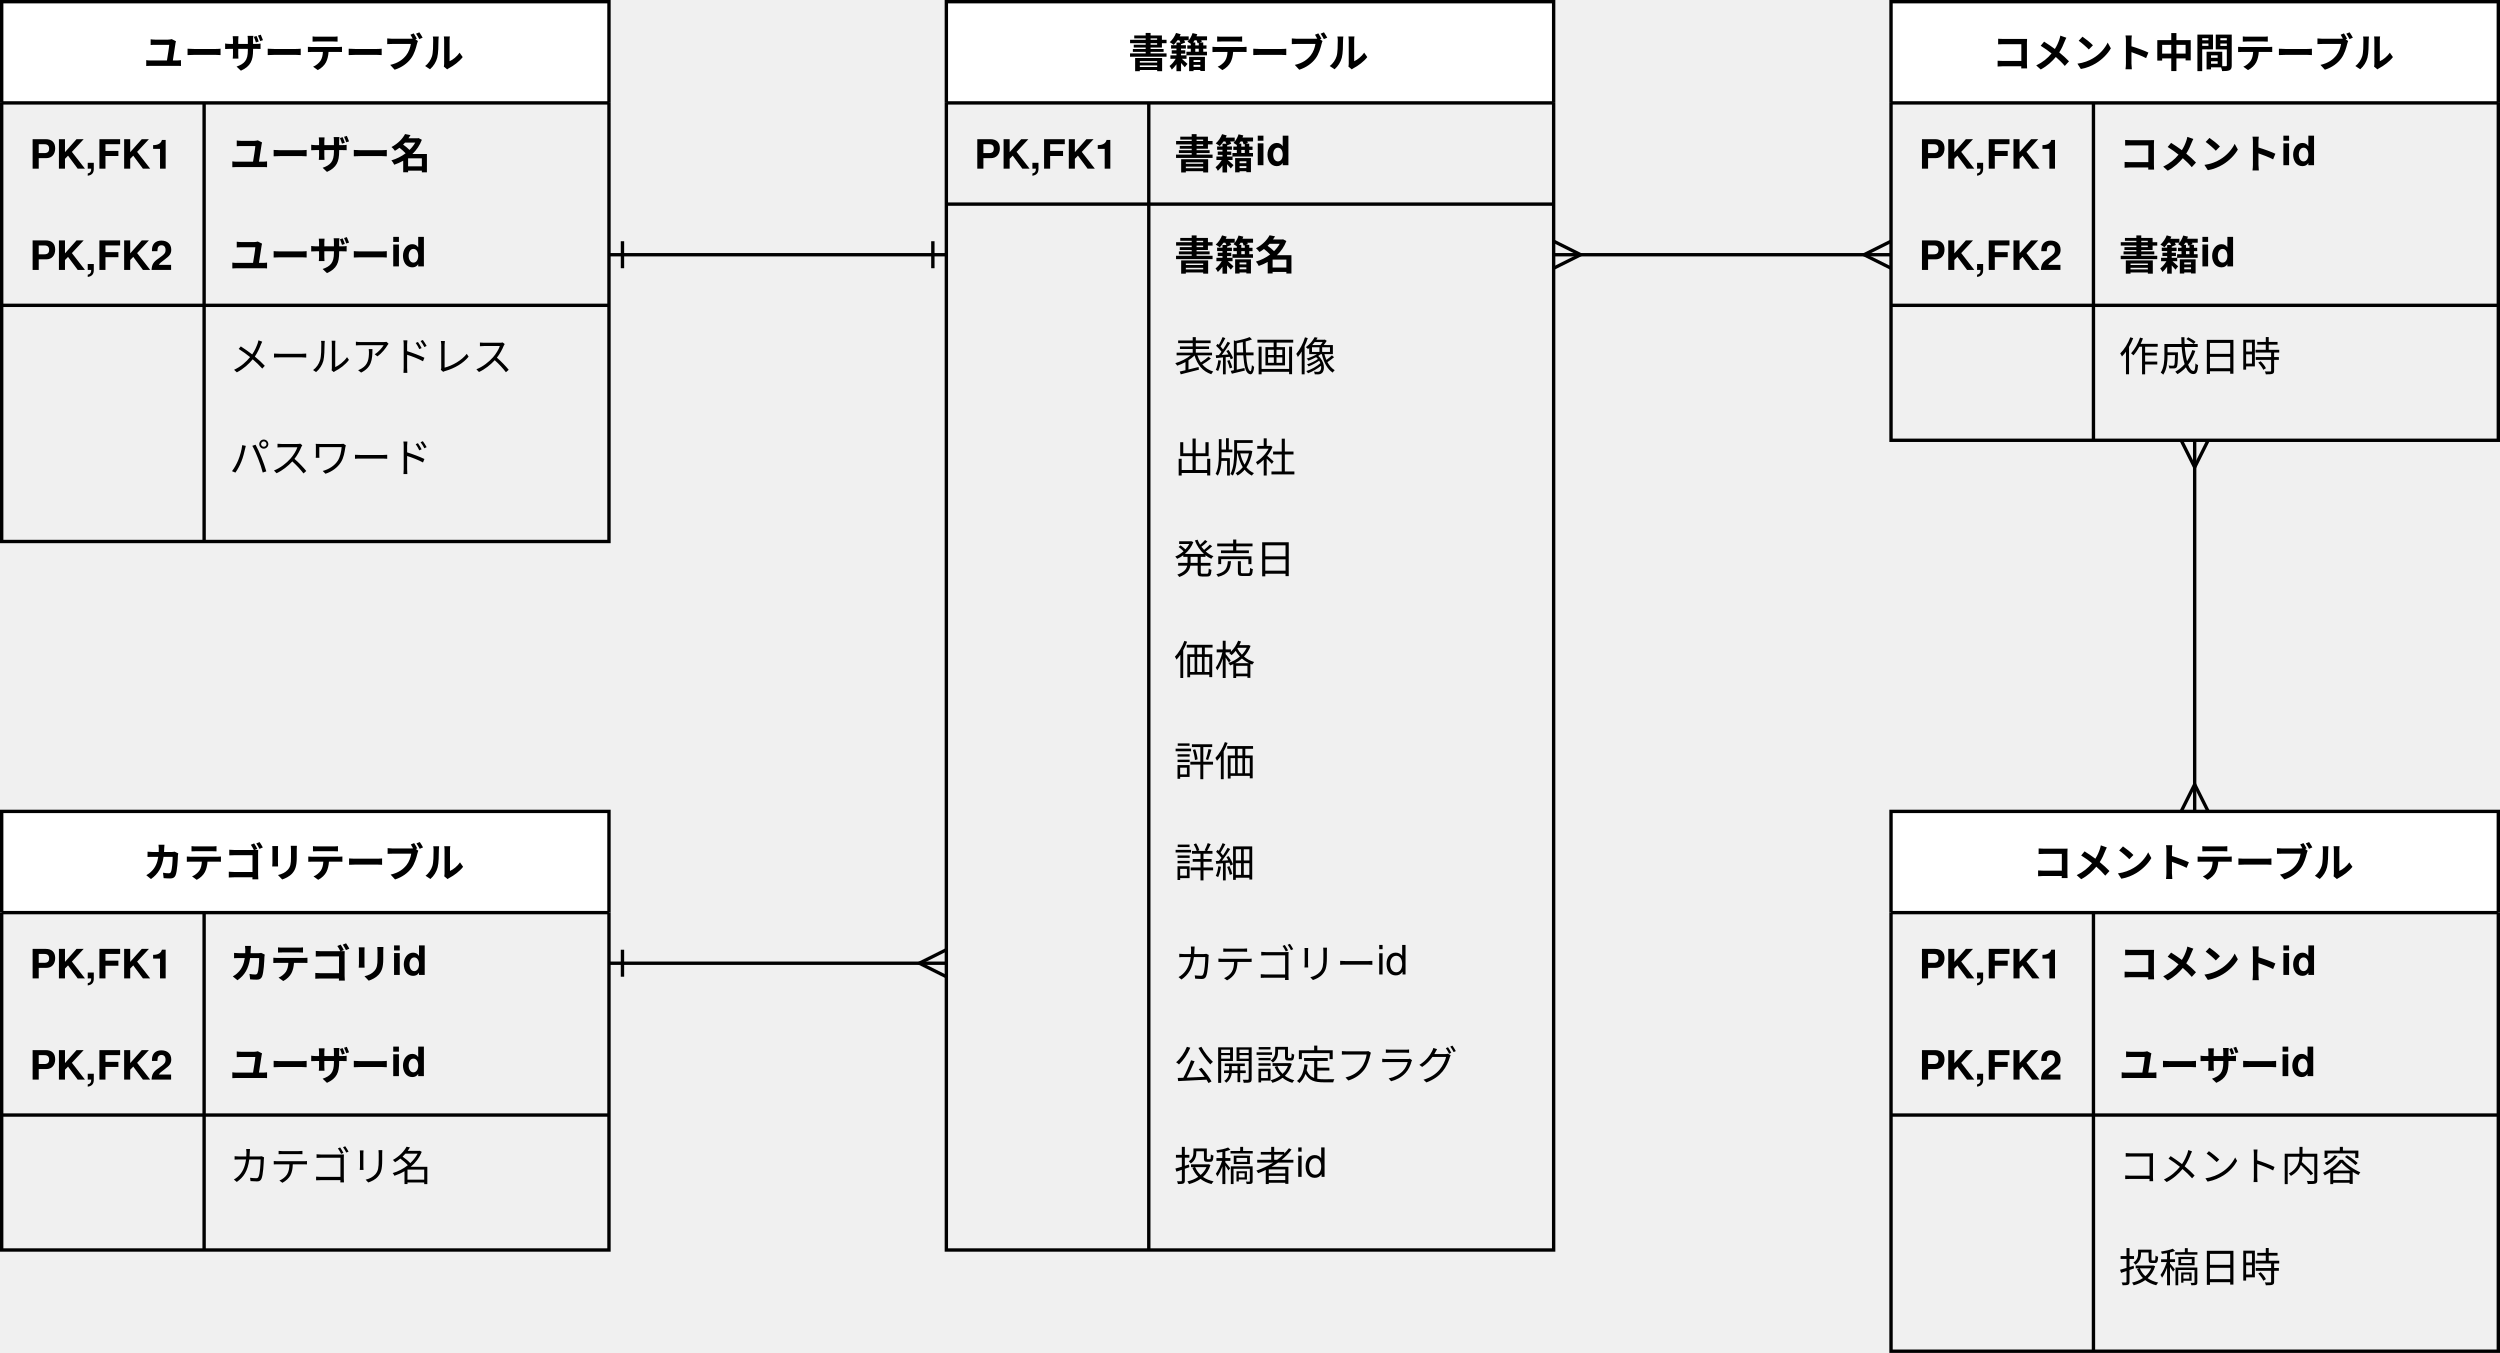
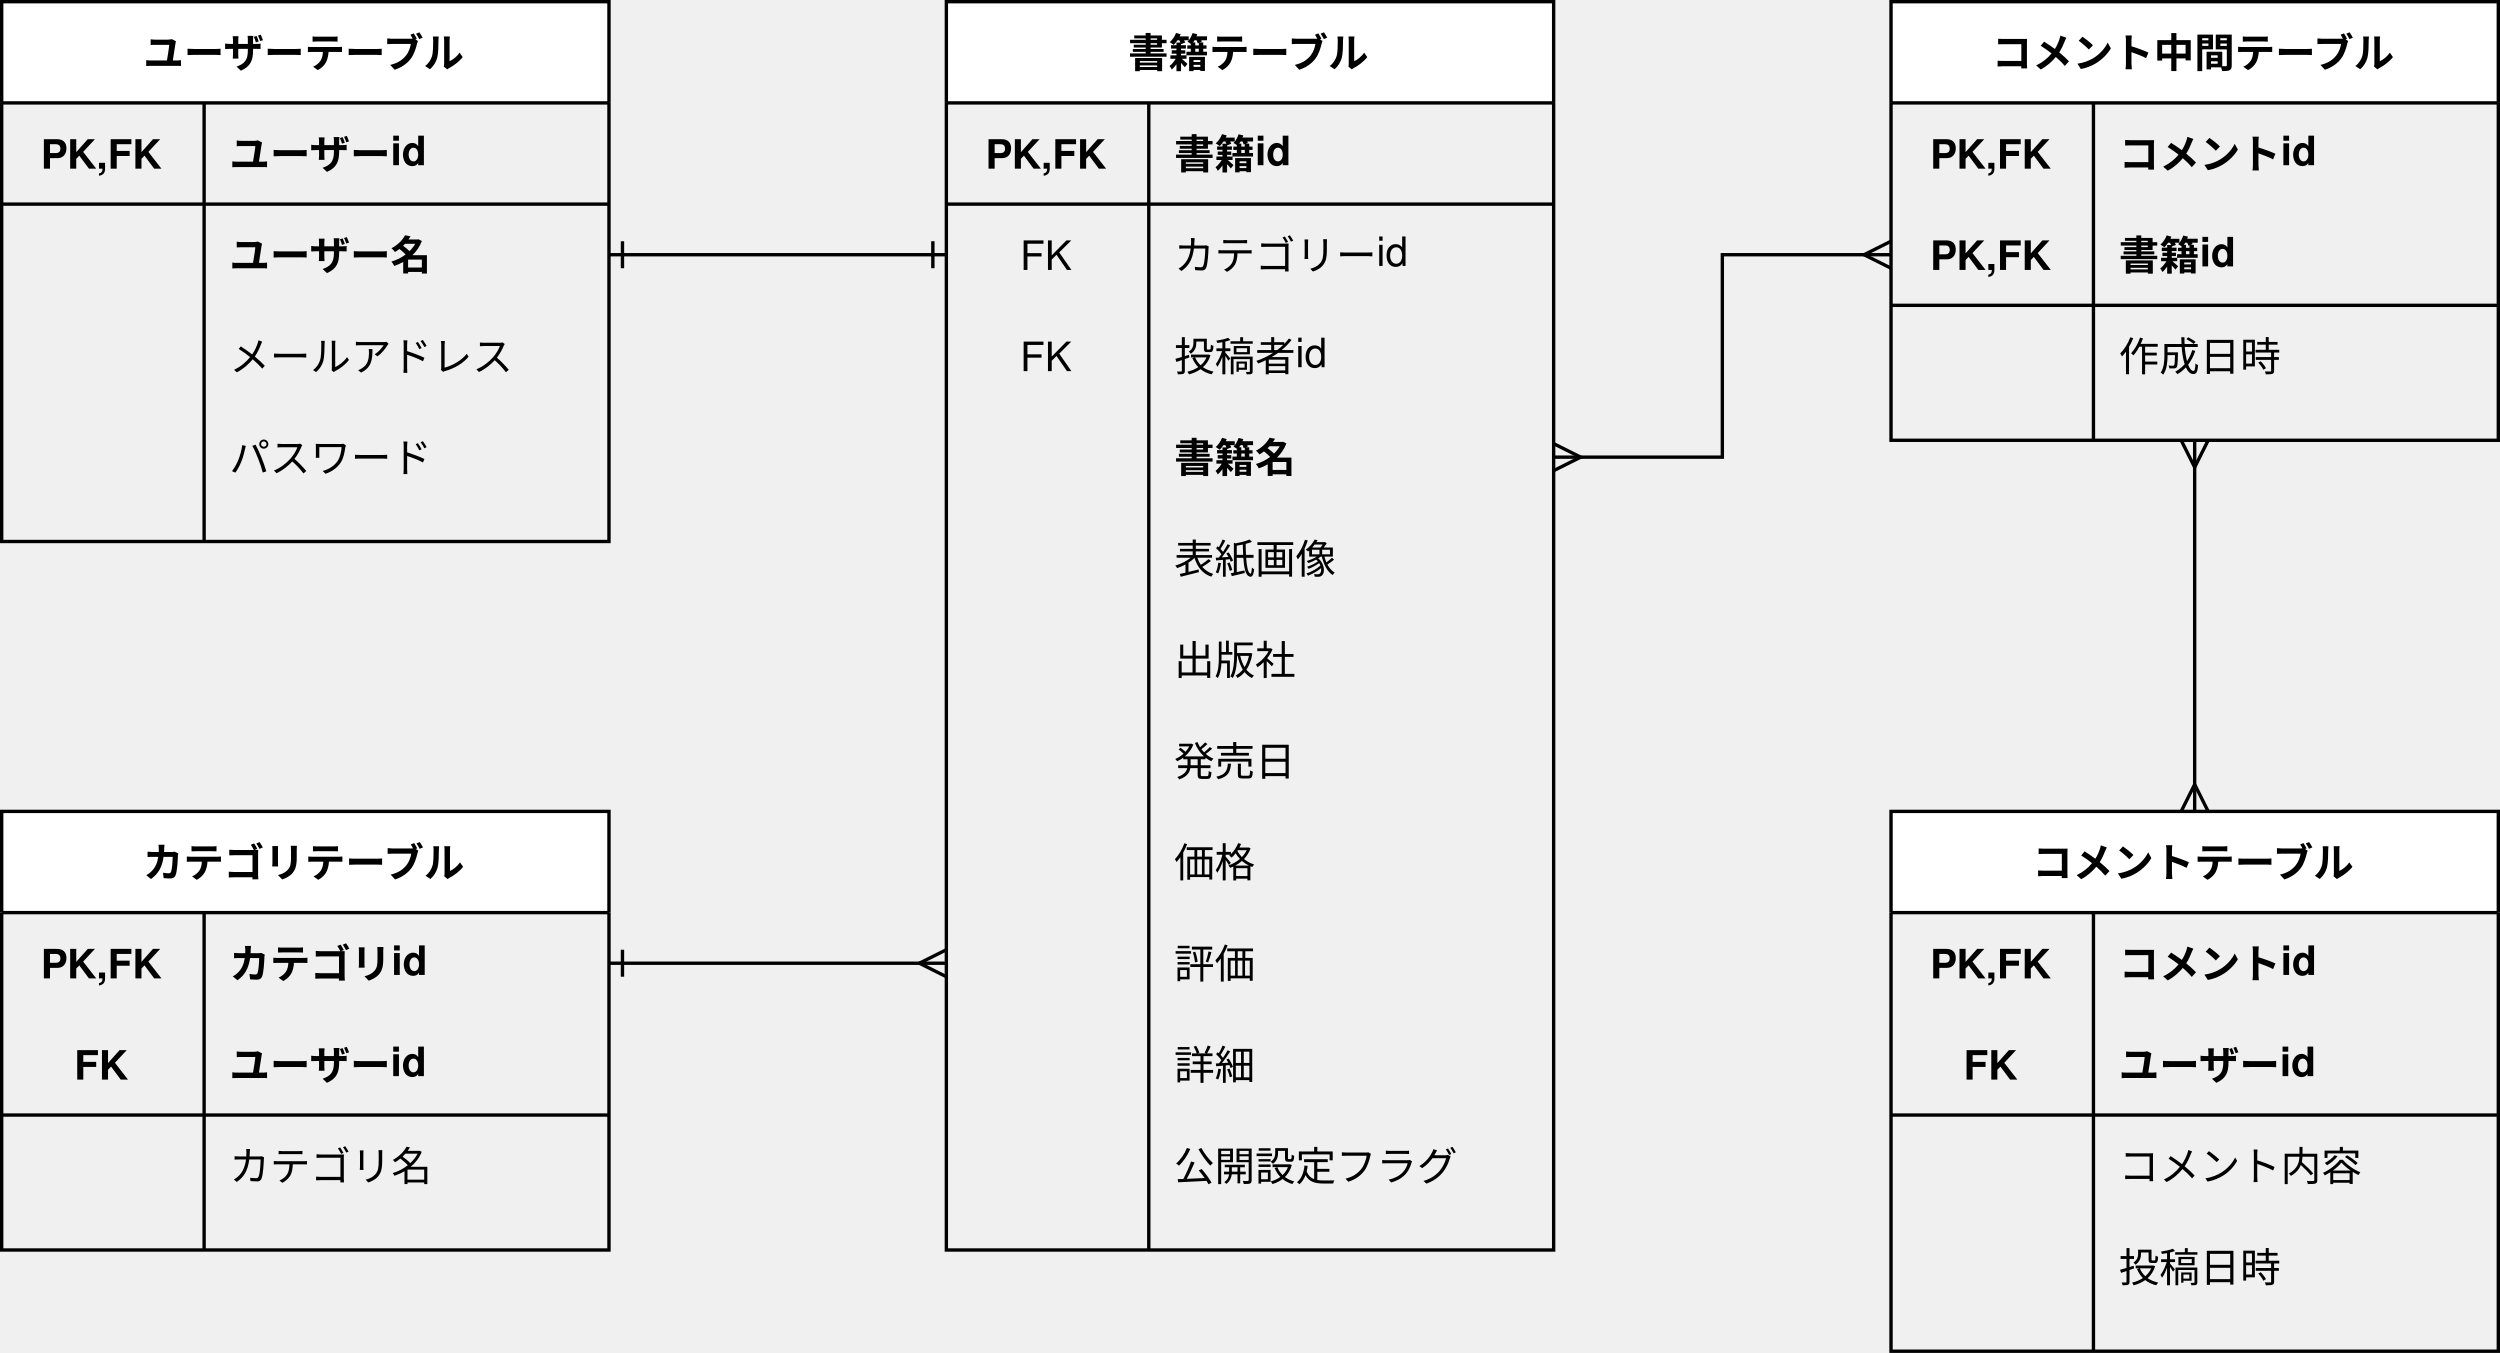
- <svg xmlns="http://www.w3.org/2000/svg" host="65bd71144e" version="1.1" width="741px" height="401px" viewBox="-0.5 -0.5 741 401" content="&lt;mxfile&gt;&lt;diagram id=&quot;PhVM5nOn4Je_CnSrIqgn&quot; name=&quot;ページ1&quot;&gt;7Z1db6M4FIZ/DberGIevy5Cmu9J0pNHMSjtzyQQ3YUVwRNxpsr9+bbAJBLshA8WEIlUVNgaCX/vB55hjDLjcHf9Mg/32Mw5RbJiz8GjAB8M058Cl/1nGKc+wZ06esUmjMM8C54xv0X+IZ8547ksUokOlIME4JtG+mrnGSYLWpJIXpCl+rRZ7xnH1qvtgg2oZ39ZBXM/9JwrJNs91Teec/xeKNltxZWB7+Z5dIArzOzlsgxC/lrLgyoDLFGOSb+2OSxSzuhP1kh/3qNhb/LAUJaTJAaZt8R9CTuLuUEhvlidxSrZ4g5MgXp1z/RS/JCFip5jR1LnME8Z7mglo5r+IkBNXLnghmGZtyS7me+mvS0/f+fFZ4gdL/GGJ5MOxvPPhVKTCBdOPJldfcYLyrMcojkWBY0S+i4vQ7dJpaep8VpYQJz2QICWXp80ySyfOa4lVjbKmedYBv6RrXsqFvHUG6QYVrcEshKYdBOEdordIC6UoDkj0q3qBgDfVTVGuOPQLjuilzRnvVSbkbYp3KmDPqqfIfxg/6twm6EbpZ5yzspYibzUOb86/gviF/1xjBQ16twubb/jLbMM0/Isc+lfL8UTOwq+1RtpD9myTBD/jQhjesCBThnZyEkQJSrnsaxzHwf4QZcXznG0Uh0/BCb8QcSKR8p+jIwq/5kQAWdN+faInO3DZn+nJRV9gu4M42iR0e01VZ1f0U3Sgv+UpOBBegtcMSgk6vt1U6i1A8LEqpMuTr2fUAJG3LWPmUvBym6mo/Ya04sRlaVWS0DsiURB/pYgNkk2mTrXyWQ2GKd7/LZo/y9izBojS1S9aG0U10462xDFmGiZ5ByQZStjOGD2LY39iQvCOJ1J+68VJs9u2fPpHb2LJur1Ff+6SpsE5Tf9Y8ZQscXIgaRBlmiAq4CtiIjYTMO8BdQW5ZLChZLALxUBNsS+f6P0+fgK3KZc9K4Ozcq1Fuew8mFbqc5xhdhuFIUqa1rY7k9d2qXrt96pd8zdRZxnezHAfNEsgeJWX9Q/7YB0lm6f8SPtCI+s9NDpW9Sn3CPO9NIN3wTAwbIbJFHs3hs1VDLtRuQEzDOpjmPVbDKOHfxh4KcTRAS/7LuA18AGY1ye8nJaKdd5xUBiJ87Vjlq2PWa6SWeDSfKRWYw6vhSjjemJXwTVv6DDrXCUd8JI4BiZ43QqvQp4+6CVIOUJ6KWq5B3p5dZtcuLrAGUgcUY81B9mIWaXQRAOrTNuuVXMfrm/uoRZu6CYe6sJdXvjOm7nLLzzbuyA5GXXX9lWnel5Nt/q+gRCp4vx2LHkDaOz8biovmMlGELbh+YbvGivHoFh3HyaXdDOXNBS98EafNHQ66Klgdh/DCt0OHd7kB+GVBqA+rhibW5q3Sy0jDABkQ4xLvH0gF45SDA1DCz7FO3hg6baDrgGrTxc0AG1nDQYMKtUrB72Aqu7bl43DPtp8mVITLbySzBBMvLqZV316nQFoO1EwWMcNb46acCXx5q9c5nVe5LiaG57HNry54fuMW8x+fBw6t7oXQwunJDb9xKmbOdWrgxmAttb7gEGlqOc+QGXWDeyMRhRRC8Yn1zPcjFgLCqrViPmk0EAHn0yJUT7x6XY+WX3ySWg0Qj6pvLq98EliT7Nhk5fxyTIW0PBzS5Aiqh6FMBo+XfGs98sniS0+8el2PjWe/uhEtLbG+YD5NNfIJ4n9vMqGSuwNI9tYzNhs4HixpKh6LVhq+wbdhCW2v4iP7AdLbW3xAWPJ0YglWWydayw8w7POfBovlhRVr+MFIThZc51gad4jlkw4WmuOt0ctWDKhzJrLsORD7hb3Z5or+v2wpKx6HaMlcZIJS+2w5PQ5Wmr9LBkslnh71DNaktGex4L41Xc7TYYo/krn4o5i3LrXRcdQan4fIblDZxac9TmUmrf1Fg6WWbw96hlKzWXhuJbhWlm0msdePXf9bHBF/7I3oxYrwxPMYlZgTjFPcG3E4y6VTlrGXRPDOmFYr6+hw9EyjLdHTeMuGcMotxYZnxyGLv+RMYwK61qjHmUNh1Cm7dTquc+ItiKK7Ydo6tcj2kpBbD+MUoBbdxFtvEw3IW18zqgS0mYrfAPdh7RB2ZRVPgaAteh4kcNeApqC3EpZb/TVapAbbPqa3Jsrr/HLnQlXXM+6WOhN9vowbMCKIKZ1kgQE+awrH2pN6rbF/QCcZuOakV+x7oKOaDtYn4wbXbQd1DgrBxUrXl4h7/AHPt3Fs6jk0WGqCbAOHGHaA4avIKzX+Lu5ch1L3RZbdwiba3SVzxWu8mkVuKvyaEHY5G3qAmG9huSN12EONDrMgdRh3sTstZjN61rchT7iJeCU8mgh17SCZRfk6jdIbz7aRSx5e9SELvkiVJd+chEEwzY8w9Vd9e8JquEsVskdt7/xXJmzpSvY1Gw2WesVuyYH620O1sZftuhGbokBND2X6hKq5jN0+DXtuhU0Or9m3i71PJ9s2eI8k1+ziTxanlj3sU6Pdr/mFYT16te06+bQ6PyatsYFe2zZgj0feSFElRg6gOVMIVRdAKtXL6bTdpw8XFeAo3E9DEcWQUUtyQfDW2Y+AZetgPiBXAEqMbRwSjkObhJHMhn+t33RsvmLVd2Iex+jZu0PIUexJIQOw99RjprHY/irvoXQy9NINmq+DryPNI5WyaPl+XQfC19qN/yvIKxXw1/ylezRGf6OxgUwZZ+qnl5oaiSPDoRJvlM9RIQNfRTWqytA9vXrkbgCXI2uANkHqhtZm3fykYTuVdESTefW6nn6PlyX0XRiNqsSTaf6LEbbaDqaTDEm5bCoNNhvP+MQsRL/Aw==&lt;/diagram&gt;&lt;/mxfile&gt;">
+ <svg xmlns="http://www.w3.org/2000/svg" host="65bd71144e" version="1.1" width="741px" height="401px" viewBox="-0.5 -0.5 741 401" content="&lt;mxfile&gt;&lt;diagram id=&quot;PhVM5nOn4Je_CnSrIqgn&quot; name=&quot;ページ1&quot;&gt;7Z1bb6M4FMc/jV9XMeb6GNJ0V5qONJpZaWcemeAmrCiOCG3T/fRrg80l2A1pKKYUqarA3P23f7aPfU4AWj0c/0yD/e4rCXEMjEV4BOgGGIYJXfqfJbwUCfbCKRK2aRQWSbBK+BH9h3nigqc+RiE+NE7MCImzaN9M3JAkwZuskRakKXlunnZP4uZT98EWtxJ+bIK4nfpPFGa7ItU1nCr9Lxxtd+LJ0PaKIw+BOJl/yWEXhOS5loTWAK1SQrJi6+G4wjHLO5EvxXW3iqPli6U4ybpcYNgWf5HsRXwdDunH8l2SZjuyJUkQr6tUPyWPSYjZLRZ0rzrnjpA9TYQ08V+cZS9cueAxIzRplz3E/Ch9u/TlJ78+3/nFdv6wxO7NsX7w5qXcC5dMP7q7/k4SXCTdRnEsTjhG2U/xELpduy3dq+7KdsRND1mQZqe3zRNrNy5yiWWNMqd50oE8pht+lot46QzSLRanoUpoWkEwecD0E+lJKY6DLHpqPiDgRXVbnlde+o1E9NHGgtcqA/EyxSsVtBfNWxQvxq+qygTdqL1GlZSXFHmpcXhxfgriR/66YI0A/dqlzTf8Vb5hAP8khf61UjyRsvRbpZHWkD3bzILfcSkML1iIKUMreRZECU657BsSx8H+EOWnFym7KA7vghfymIkbiT3/Pjri8HtBBJgX7ec7erMDl/2e3lzUBXY4iKNtQrc3VHX2RD/FB/oud8Eh42fwnMFpho+vF5V2CRB8bArp8t3nCjVQpO3qmDkVvF5mGmq/Iq24cV1alST0i7IoiL9TxAbJNlenmfksB8OU7P8WxZ8l7FkBxOn6ieZGmc20oq1ITJiGSVEBsxwl7GCM78W1v0mWkQchFf/08qb5Z1s+/aMfsWLV3qKvu6L7sNqnf+z0NFuR5JClQZRrgqmAz5iJ2E3Aoga0FeSSoY6SoT4Ugy3Fvn2h33v75TLh8qYyqIS7WJPFiSandYfQPL2Pc8ruojDESdfMdhXArOWu/V6Za7yJdPRyvXkvOFWc6x/2wSZKtnfFlfaJONZ7iHNsClOvCcZ7iYU+BLtOtRoZu2SKvRu7zCsVGzG0kD5oWW/snlnAWwD35vOwS6GRDnbZM7uuZ5c3JLucsbELh5G433XosvWhy1WiC56OGulgsWDYUpzjeuJQiTdv7DDrXSUd8JLYA2Z4XQqvUp4h6CVIOUF6KXJ5AHp57aG4sHDBCkgcUbctu9iEWaXQRAOr4ELWxNjA84HvgrUDaL2nXeDZVNnJVImETBfaKpHTi5Qfo93RbazkRX4U1koI2w3PxMyVvFhqaYEglDVBp3T7ROZJpRg6mh50bafrc/STz/FqSAslRO0KpR1VfXWVlVPRQ5AKGfLOsiEG9mX3i/aaTdHrWn6gOZb+ddECrXlWpQ9oDWmahKg9rzIhaOmbWYFINrViA3cJPIt1r5Yu8OnA3gVUWteaNKLGM3cCoaQpmRF1MaIGNUBCeG27MuIRYFEgNY0AJXPqEvvWZ5vrVWqiBViSZmQG1uXAsgYF1rVT9OPtUhXlUROvJPPotAO1hKwzxXhlAs9jG54JfJ+Bi40Mb8cOrv7F0AIqyWTJDKrLQdV5XqQX0a6dFhkxqBT5PASoRCVrgIrSiCJqyfjkesDNibWkoFpPmE8KDXTwyZBMd8x8uphPpWfdIHwSGk2QT6rp8kH4JBlQs26Tl/PJAksE/GIoSBHVdvubDJ/OLFkYlk/XLnCf+ZTzyRyUT9eOzkfMJ1MjnyTj53XeVWJre22wXLBlVtPFkiLrtWDp2rXrM5ZyLDmDYunasfiIseRoxJLMmd0FSy+f0hN8mi6WFFmvAUuGZK3NjKXLsYQWA2LJkK3jmQaWeHnUgiVDtuymwJKPuFncX0wWS8qs14Elc14B1QuWhlxnbpijcy3vDUumvgVQhilbAGUB18p9Lj3mH+P6OajoX77MYLkGnli1yXpUxTpOT6zsnDDDVDrpYJjttPJ5iDhfPBxXFYLrl6gMynBcVWywKhzYL1CLG6aIDXYSxushSF5AO45XI4IYP6cZQqzIp0sjfUHErRuNUF+2ohXrHOqr+8JEmXGlqGGo5UEtUth01eznVkt6pa42/dxQ16Vyrwbl4o+rCFc+zzqJASZbPYw6sCKIaZ4kQYZ9VpUPrSJ1Wdw3iGa7UaeyhBS++Toc7lDbbDQ1hzuk0XyEFLEQz4B3/EvD+1t5qZJHh+VbcHXkBNPuMnyGYIO64JkjdMHrD16mRh88U2K7m8MbdpJHC7xmQ1Qf8BrUFW+6diio0Q4FpXaoLuNdiw12XYtbpiYcH0wpjxZyzeEN+yDXsB565mQjHPLyqAld8gBUpz7EYp0m2/CAqzvr3xNU44lkyC22b2hXTOZeyWY88jkQrzw0W1Yvs6x2/rWDfuSWDIDmdqktoWoiQ4dB026PgqZm0CyKpZ7myZb5j88GzS7yaGmwPoYruXaD5hmCDWrQtNujockRTKNHuS3zKP/MMRBVYujglTOv8e2DV4PaMJ1re8njNQQ4Gh02HdkSXzqOvAHeKrcIuCxGzycyBKjE0MIpZTe4S3jKedh/2W8cdl9P1Y+4H6PTrL0RchQ+izqG/c70O82Oxk6zI+s0n+fdZ+pGq+TR0jx9jMBM2of9Zwg26LBf8rPJU4KXxtBMsl8tntcxdZJHB7wkP1k8RniNvfs1qA1A9kvIE7EBuBptALLfLO40zPwg8Xv7V0WL95zbyuchvedAzXeu9KQ74z1XusvVrhqv95yYxWp4z6kiNvfuPWeIsaUefeFb9F1cpW9R1weT15HJq4o8cq28dDclJKt7uaXBfveVhJid8T8=&lt;/diagram&gt;&lt;/mxfile&gt;">
  <defs>
    <clipPath id="mx-clip-0-30-60-30-0">
      <rect x="0" y="30" width="60" height="30" />
    </clipPath>
    <clipPath id="mx-clip-66-30-114-30-0">
      <rect x="66" y="30" width="114" height="30" />
    </clipPath>
-     <clipPath id="mx-clip-0-60-60-30-0">
-       <rect x="0" y="60" width="60" height="30" />
-     </clipPath>
    <clipPath id="mx-clip-66-60-114-30-0">
      <rect x="66" y="60" width="114" height="30" />
    </clipPath>
    <clipPath id="mx-clip-66-90-114-30-0">
      <rect x="66" y="90" width="114" height="30" />
    </clipPath>
    <clipPath id="mx-clip-66-120-114-30-0">
      <rect x="66" y="120" width="114" height="30" />
    </clipPath>
    <clipPath id="mx-clip-280-30-60-30-0">
      <rect x="280" y="30" width="60" height="30" />
    </clipPath>
    <clipPath id="mx-clip-346-30-114-30-0">
      <rect x="346" y="30" width="114" height="30" />
    </clipPath>
+     <clipPath id="mx-clip-280-60-60-30-0">
+       <rect x="280" y="60" width="60" height="30" />
+     </clipPath>
    <clipPath id="mx-clip-346-60-114-30-0">
      <rect x="346" y="60" width="114" height="30" />
+     </clipPath>
+     <clipPath id="mx-clip-280-90-60-30-0">
+       <rect x="280" y="90" width="60" height="30" />
    </clipPath>
    <clipPath id="mx-clip-346-90-114-30-0">
      <rect x="346" y="90" width="114" height="30" />
    </clipPath>
    <clipPath id="mx-clip-346-120-114-30-0">
      <rect x="346" y="120" width="114" height="30" />
    </clipPath>
    <clipPath id="mx-clip-346-150-114-30-0">
      <rect x="346" y="150" width="114" height="30" />
    </clipPath>
    <clipPath id="mx-clip-346-180-114-30-0">
      <rect x="346" y="180" width="114" height="30" />
    </clipPath>
    <clipPath id="mx-clip-346-210-114-30-0">
      <rect x="346" y="210" width="114" height="30" />
    </clipPath>
    <clipPath id="mx-clip-346-240-114-30-0">
      <rect x="346" y="240" width="114" height="30" />
    </clipPath>
    <clipPath id="mx-clip-346-270-114-30-0">
      <rect x="346" y="270" width="114" height="30" />
    </clipPath>
    <clipPath id="mx-clip-346-300-114-30-0">
      <rect x="346" y="300" width="114" height="30" />
    </clipPath>
    <clipPath id="mx-clip-346-330-114-30-0">
      <rect x="346" y="330" width="114" height="30" />
    </clipPath>
    <clipPath id="mx-clip-560-270-60-30-0">
      <rect x="560" y="270" width="60" height="30" />
    </clipPath>
    <clipPath id="mx-clip-626-270-114-30-0">
      <rect x="626" y="270" width="114" height="30" />
    </clipPath>
    <clipPath id="mx-clip-560-300-60-30-0">
      <rect x="560" y="300" width="60" height="30" />
    </clipPath>
    <clipPath id="mx-clip-626-300-114-30-0">
      <rect x="626" y="300" width="114" height="30" />
    </clipPath>
    <clipPath id="mx-clip-626-330-114-30-0">
      <rect x="626" y="330" width="114" height="30" />
    </clipPath>
    <clipPath id="mx-clip-626-360-114-30-0">
      <rect x="626" y="360" width="114" height="30" />
    </clipPath>
    <clipPath id="mx-clip-560-30-60-30-0">
      <rect x="560" y="30" width="60" height="30" />
    </clipPath>
    <clipPath id="mx-clip-626-30-114-30-0">
      <rect x="626" y="30" width="114" height="30" />
    </clipPath>
    <clipPath id="mx-clip-560-60-60-30-0">
      <rect x="560" y="60" width="60" height="30" />
    </clipPath>
    <clipPath id="mx-clip-626-60-114-30-0">
      <rect x="626" y="60" width="114" height="30" />
    </clipPath>
    <clipPath id="mx-clip-626-90-114-30-0">
      <rect x="626" y="90" width="114" height="30" />
    </clipPath>
    <clipPath id="mx-clip-0-270-60-30-0">
      <rect x="0" y="270" width="60" height="30" />
    </clipPath>
    <clipPath id="mx-clip-66-270-114-30-0">
      <rect x="66" y="270" width="114" height="30" />
    </clipPath>
    <clipPath id="mx-clip-0-300-60-30-0">
      <rect x="0" y="300" width="60" height="30" />
    </clipPath>
    <clipPath id="mx-clip-66-300-114-30-0">
      <rect x="66" y="300" width="114" height="30" />
    </clipPath>
    <clipPath id="mx-clip-66-330-114-30-0">
      <rect x="66" y="330" width="114" height="30" />
    </clipPath>
  </defs>
  <g>
    <path d="M 180 75 L 280 75" fill="none" stroke="#000000" stroke-miterlimit="10" pointer-events="stroke" />
    <path d="M 184 71 L 184 79" fill="none" stroke="#000000" stroke-miterlimit="10" pointer-events="all" />
    <path d="M 276 79 L 276 71" fill="none" stroke="#000000" stroke-miterlimit="10" pointer-events="all" />
    <path d="M 0 30 L 0 0 L 180 0 L 180 30" fill="#ffffff" stroke="#000000" stroke-miterlimit="10" pointer-events="all" />
    <path d="M 0 30 L 0 160 L 180 160 L 180 30" fill="none" stroke="#000000" stroke-miterlimit="10" pointer-events="none" />
    <path d="M 0 30 L 180 30" fill="none" stroke="#000000" stroke-miterlimit="10" pointer-events="none" />
    <path d="M 60 30 L 60 160" fill="none" stroke="#000000" stroke-miterlimit="10" pointer-events="none" />
    <g fill="#000000" font-family="Helvetica" font-weight="bold" pointer-events="none" text-anchor="middle" font-size="12px">
      <text x="89.5" y="19.5">
                ユーザーテーブル
            </text>
    </g>
-     <path d="M 0 30 M 180 30 M 180 60 M 0 60" fill="none" stroke="#000000" stroke-miterlimit="10" pointer-events="none" />
+     <path d="M 0 30 M 180 30 M 180 60 L 0 60" fill="none" stroke="#000000" stroke-miterlimit="10" pointer-events="none" />
    <path d="M 0 30 M 60 30 M 60 60 M 0 60" fill="none" stroke="#000000" stroke-miterlimit="10" pointer-events="none" />
    <g fill="#000000" font-family="Helvetica" font-weight="bold" pointer-events="none" clip-path="url(#mx-clip-0-30-60-30-0)" text-anchor="middle" font-size="12px">
      <text x="29.5" y="49.5">
-                 PK,FK1
+                 PK,FK
            </text>
    </g>
    <path d="M 60 30 M 180 30 M 180 60 M 60 60" fill="none" stroke="#000000" stroke-miterlimit="10" pointer-events="none" />
    <g fill="#000000" font-family="Helvetica" font-weight="bold" text-decoration="underline" pointer-events="none" clip-path="url(#mx-clip-66-30-114-30-0)" font-size="12px">
      <text x="67.5" y="49.5">
-                 ユーザー名
-             </text>
-     </g>
-     <path d="M 0 60 M 180 60 M 180 90 L 0 90" fill="none" stroke="#000000" stroke-miterlimit="10" pointer-events="none" />
+                 ユーザーid
+             </text>
+     </g>
+     <path d="M 0 60 M 180 60 M 180 90 M 0 90" fill="none" stroke="#000000" stroke-miterlimit="10" pointer-events="none" />
    <path d="M 0 60 M 60 60 M 60 90 M 0 90" fill="none" stroke="#000000" stroke-miterlimit="10" pointer-events="none" />
-     <g fill="#000000" font-family="Helvetica" font-weight="bold" pointer-events="none" clip-path="url(#mx-clip-0-60-60-30-0)" text-anchor="middle" font-size="12px">
-       <text x="29.5" y="79.5">
-                 PK,FK2
-             </text>
-     </g>
    <path d="M 60 60 M 180 60 M 180 90 M 60 90" fill="none" stroke="#000000" stroke-miterlimit="10" pointer-events="none" />
    <g fill="#000000" font-family="Helvetica" font-weight="bold" text-decoration="underline" pointer-events="none" clip-path="url(#mx-clip-66-60-114-30-0)" font-size="12px">
      <text x="67.5" y="79.5">
-                 ユーザーid
+                 ユーザー名
            </text>
    </g>
    <path d="M 0 90 M 180 90 M 180 120 M 0 120" fill="none" stroke="#000000" stroke-miterlimit="10" pointer-events="none" />
    <path d="M 0 90 M 60 90 M 60 120 M 0 120" fill="none" stroke="#000000" stroke-miterlimit="10" pointer-events="none" />
    <path d="M 60 90 M 180 90 M 180 120 M 60 120" fill="none" stroke="#000000" stroke-miterlimit="10" pointer-events="none" />
    <g fill="#000000" font-family="Helvetica" pointer-events="none" clip-path="url(#mx-clip-66-90-114-30-0)" font-size="12px">
      <text x="67.5" y="109.5">
                メールアドレス
            </text>
    </g>
    <path d="M 0 120 M 180 120 M 180 150 M 0 150" fill="none" stroke="#000000" stroke-miterlimit="10" pointer-events="none" />
    <path d="M 0 120 M 60 120 M 60 150 M 0 150" fill="none" stroke="#000000" stroke-miterlimit="10" pointer-events="none" />
    <path d="M 60 120 M 180 120 M 180 150 M 60 150" fill="none" stroke="#000000" stroke-miterlimit="10" pointer-events="none" />
    <g fill="#000000" font-family="Helvetica" pointer-events="none" clip-path="url(#mx-clip-66-120-114-30-0)" font-size="12px">
      <text x="67.5" y="139.5">
                パスワード
            </text>
    </g>
-     <path d="M 280 285 L 180 285" fill="none" stroke="#000000" stroke-miterlimit="10" pointer-events="none" />
-     <path d="M 280 281 L 272 285 L 280 289" fill="none" stroke="#000000" stroke-miterlimit="10" pointer-events="none" />
-     <path d="M 184 281 L 184 289" fill="none" stroke="#000000" stroke-miterlimit="10" pointer-events="none" />
    <path d="M 280 30 L 280 0 L 460 0 L 460 30" fill="#ffffff" stroke="#000000" stroke-miterlimit="10" pointer-events="none" />
    <path d="M 280 30 L 280 370 L 460 370 L 460 30" fill="none" stroke="#000000" stroke-miterlimit="10" pointer-events="none" />
    <path d="M 280 30 L 460 30" fill="none" stroke="#000000" stroke-miterlimit="10" pointer-events="none" />
    <path d="M 340 30 L 340 370" fill="none" stroke="#000000" stroke-miterlimit="10" pointer-events="none" />
    <g fill="#000000" font-family="Helvetica" font-weight="bold" pointer-events="none" text-anchor="middle" font-size="12px">
      <text x="369.5" y="19.5">
                書籍テーブル
            </text>
    </g>
    <path d="M 280 30 M 460 30 M 460 60 L 280 60" fill="none" stroke="#000000" stroke-miterlimit="10" pointer-events="none" />
    <path d="M 280 30 M 340 30 M 340 60 M 280 60" fill="none" stroke="#000000" stroke-miterlimit="10" pointer-events="none" />
    <g fill="#000000" font-family="Helvetica" font-weight="bold" pointer-events="none" clip-path="url(#mx-clip-280-30-60-30-0)" text-anchor="middle" font-size="12px">
      <text x="309.5" y="49.5">
-                 PK,FK1
+                 PK,FK
            </text>
    </g>
    <path d="M 340 30 M 460 30 M 460 60 M 340 60" fill="none" stroke="#000000" stroke-miterlimit="10" pointer-events="none" />
    <g fill="#000000" font-family="Helvetica" font-weight="bold" text-decoration="underline" pointer-events="none" clip-path="url(#mx-clip-346-30-114-30-0)" font-size="12px">
      <text x="347.5" y="49.5">
                書籍id
            </text>
    </g>
    <path d="M 280 60 M 460 60 M 460 90 M 280 90" fill="none" stroke="#000000" stroke-miterlimit="10" pointer-events="none" />
    <path d="M 280 60 M 340 60 M 340 90 M 280 90" fill="none" stroke="#000000" stroke-miterlimit="10" pointer-events="none" />
+     <g fill="#000000" font-family="Helvetica" pointer-events="none" clip-path="url(#mx-clip-280-60-60-30-0)" text-anchor="middle" font-size="12px">
+       <text x="309.5" y="79.5">
+                 FK
+             </text>
+     </g>
    <path d="M 340 60 M 460 60 M 460 90 M 340 90" fill="none" stroke="#000000" stroke-miterlimit="10" pointer-events="none" />
-     <g fill="#000000" font-family="Helvetica" font-weight="bold" text-decoration="underline" pointer-events="none" clip-path="url(#mx-clip-346-60-114-30-0)" font-size="12px">
+     <g fill="#000000" font-family="Helvetica" pointer-events="none" clip-path="url(#mx-clip-346-60-114-30-0)" font-size="12px">
      <text x="347.5" y="79.5">
-                 書籍名
+                 カテゴリーid
            </text>
    </g>
    <path d="M 280 90 M 460 90 M 460 120 M 280 120" fill="none" stroke="#000000" stroke-miterlimit="10" pointer-events="none" />
    <path d="M 280 90 M 340 90 M 340 120 M 280 120" fill="none" stroke="#000000" stroke-miterlimit="10" pointer-events="none" />
+     <g fill="#000000" font-family="Helvetica" pointer-events="none" clip-path="url(#mx-clip-280-90-60-30-0)" text-anchor="middle" font-size="12px">
+       <text x="309.5" y="109.5">
+                 FK
+             </text>
+     </g>
    <path d="M 340 90 M 460 90 M 460 120 M 340 120" fill="none" stroke="#000000" stroke-miterlimit="10" pointer-events="none" />
    <g fill="#000000" font-family="Helvetica" pointer-events="none" clip-path="url(#mx-clip-346-90-114-30-0)" font-size="12px">
      <text x="347.5" y="109.5">
-                 表紙画像
+                 投稿者id
            </text>
    </g>
    <path d="M 280 120 M 460 120 M 460 150 M 280 150" fill="none" stroke="#000000" stroke-miterlimit="10" pointer-events="none" />
    <path d="M 280 120 M 340 120 M 340 150 M 280 150" fill="none" stroke="#000000" stroke-miterlimit="10" pointer-events="none" />
    <path d="M 340 120 M 460 120 M 460 150 M 340 150" fill="none" stroke="#000000" stroke-miterlimit="10" pointer-events="none" />
-     <g fill="#000000" font-family="Helvetica" pointer-events="none" clip-path="url(#mx-clip-346-120-114-30-0)" font-size="12px">
+     <g fill="#000000" font-family="Helvetica" font-weight="bold" text-decoration="underline" pointer-events="none" clip-path="url(#mx-clip-346-120-114-30-0)" font-size="12px">
      <text x="347.5" y="139.5">
-                 出版社
+                 書籍名
            </text>
    </g>
    <path d="M 280 150 M 460 150 M 460 180 M 280 180" fill="none" stroke="#000000" stroke-miterlimit="10" pointer-events="none" />
    <path d="M 280 150 M 340 150 M 340 180 M 280 180" fill="none" stroke="#000000" stroke-miterlimit="10" pointer-events="none" />
    <path d="M 340 150 M 460 150 M 460 180 M 340 180" fill="none" stroke="#000000" stroke-miterlimit="10" pointer-events="none" />
    <g fill="#000000" font-family="Helvetica" pointer-events="none" clip-path="url(#mx-clip-346-150-114-30-0)" font-size="12px">
      <text x="347.5" y="169.5">
-                 発売日
+                 表紙画像
            </text>
    </g>
    <path d="M 280 180 M 460 180 M 460 210 M 280 210" fill="none" stroke="#000000" stroke-miterlimit="10" pointer-events="none" />
    <path d="M 280 180 M 340 180 M 340 210 M 280 210" fill="none" stroke="#000000" stroke-miterlimit="10" pointer-events="none" />
    <path d="M 340 180 M 460 180 M 460 210 M 340 210" fill="none" stroke="#000000" stroke-miterlimit="10" pointer-events="none" />
    <g fill="#000000" font-family="Helvetica" pointer-events="none" clip-path="url(#mx-clip-346-180-114-30-0)" font-size="12px">
      <text x="347.5" y="199.5">
-                 価格
+                 出版社
            </text>
    </g>
    <path d="M 280 210 M 460 210 M 460 240 M 280 240" fill="none" stroke="#000000" stroke-miterlimit="10" pointer-events="none" />
    <path d="M 280 210 M 340 210 M 340 240 M 280 240" fill="none" stroke="#000000" stroke-miterlimit="10" pointer-events="none" />
    <path d="M 340 210 M 460 210 M 460 240 M 340 240" fill="none" stroke="#000000" stroke-miterlimit="10" pointer-events="none" />
    <g fill="#000000" font-family="Helvetica" pointer-events="none" clip-path="url(#mx-clip-346-210-114-30-0)" font-size="12px">
      <text x="347.5" y="229.5">
-                 評価
+                 発売日
            </text>
    </g>
    <path d="M 280 240 M 460 240 M 460 270 M 280 270" fill="none" stroke="#000000" stroke-miterlimit="10" pointer-events="none" />
    <path d="M 280 240 M 340 240 M 340 270 M 280 270" fill="none" stroke="#000000" stroke-miterlimit="10" pointer-events="none" />
    <path d="M 340 240 M 460 240 M 460 270 M 340 270" fill="none" stroke="#000000" stroke-miterlimit="10" pointer-events="none" />
    <g fill="#000000" font-family="Helvetica" pointer-events="none" clip-path="url(#mx-clip-346-240-114-30-0)" font-size="12px">
      <text x="347.5" y="259.5">
-                 詳細
+                 価格
            </text>
    </g>
    <path d="M 280 270 M 460 270 M 460 300 M 280 300" fill="none" stroke="#000000" stroke-miterlimit="10" pointer-events="none" />
    <path d="M 280 270 M 340 270 M 340 300 M 280 300" fill="none" stroke="#000000" stroke-miterlimit="10" pointer-events="none" />
    <path d="M 340 270 M 460 270 M 460 300 M 340 300" fill="none" stroke="#000000" stroke-miterlimit="10" pointer-events="none" />
    <g fill="#000000" font-family="Helvetica" pointer-events="none" clip-path="url(#mx-clip-346-270-114-30-0)" font-size="12px">
      <text x="347.5" y="289.5">
-                 カテゴリーid
+                 評価
            </text>
    </g>
    <path d="M 280 300 M 460 300 M 460 330 M 280 330" fill="none" stroke="#000000" stroke-miterlimit="10" pointer-events="none" />
    <path d="M 280 300 M 340 300 M 340 330 M 280 330" fill="none" stroke="#000000" stroke-miterlimit="10" pointer-events="none" />
    <path d="M 340 300 M 460 300 M 460 330 M 340 330" fill="none" stroke="#000000" stroke-miterlimit="10" pointer-events="none" />
    <g fill="#000000" font-family="Helvetica" pointer-events="none" clip-path="url(#mx-clip-346-300-114-30-0)" font-size="12px">
      <text x="347.5" y="319.5">
-                 公開設定フラグ
+                 詳細
            </text>
    </g>
    <path d="M 280 330 M 460 330 M 460 360 M 280 360" fill="none" stroke="#000000" stroke-miterlimit="10" pointer-events="none" />
    <path d="M 280 330 M 340 330 M 340 360 M 280 360" fill="none" stroke="#000000" stroke-miterlimit="10" pointer-events="none" />
    <path d="M 340 330 M 460 330 M 460 360 M 340 360" fill="none" stroke="#000000" stroke-miterlimit="10" pointer-events="none" />
    <g fill="#000000" font-family="Helvetica" pointer-events="none" clip-path="url(#mx-clip-346-330-114-30-0)" font-size="12px">
      <text x="347.5" y="349.5">
-                 投稿者id
+                 公開設定フラグ
            </text>
    </g>
    <path d="M 650 240 L 650 130" fill="none" stroke="#000000" stroke-miterlimit="10" pointer-events="none" />
    <path d="M 654 240 L 650 232 L 646 240" fill="none" stroke="#000000" stroke-miterlimit="10" pointer-events="none" />
    <path d="M 646 130 L 650 138 L 654 130" fill="none" stroke="#000000" stroke-miterlimit="10" pointer-events="none" />
    <path d="M 560 270 L 560 240 L 740 240 L 740 270" fill="#ffffff" stroke="#000000" stroke-miterlimit="10" pointer-events="none" />
    <path d="M 560 270 L 560 400 L 740 400 L 740 270" fill="none" stroke="#000000" stroke-miterlimit="10" pointer-events="none" />
    <path d="M 560 270 L 740 270" fill="none" stroke="#000000" stroke-miterlimit="10" pointer-events="none" />
    <path d="M 620 270 L 620 400" fill="none" stroke="#000000" stroke-miterlimit="10" pointer-events="none" />
    <g fill="#000000" font-family="Helvetica" font-weight="bold" pointer-events="none" text-anchor="middle" font-size="12px">
      <text x="649.5" y="259.5">
                コメントテーブル
            </text>
    </g>
    <path d="M 560 270 M 740 270 M 740 300 M 560 300" fill="none" stroke="#000000" stroke-miterlimit="10" pointer-events="none" />
    <path d="M 560 270 M 620 270 M 620 300 M 560 300" fill="none" stroke="#000000" stroke-miterlimit="10" pointer-events="none" />
    <g fill="#000000" font-family="Helvetica" font-weight="bold" pointer-events="none" clip-path="url(#mx-clip-560-270-60-30-0)" text-anchor="middle" font-size="12px">
      <text x="589.5" y="289.5">
-                 PK,FK1
+                 PK,FK
            </text>
    </g>
    <path d="M 620 270 M 740 270 M 740 300 M 620 300" fill="none" stroke="#000000" stroke-miterlimit="10" pointer-events="none" />
    <g fill="#000000" font-family="Helvetica" font-weight="bold" text-decoration="underline" pointer-events="none" clip-path="url(#mx-clip-626-270-114-30-0)" font-size="12px">
      <text x="627.5" y="289.5">
                コメントid
            </text>
    </g>
    <path d="M 560 300 M 740 300 M 740 330 L 560 330" fill="none" stroke="#000000" stroke-miterlimit="10" pointer-events="none" />
    <path d="M 560 300 M 620 300 M 620 330 M 560 330" fill="none" stroke="#000000" stroke-miterlimit="10" pointer-events="none" />
    <g fill="#000000" font-family="Helvetica" font-weight="bold" pointer-events="none" clip-path="url(#mx-clip-560-300-60-30-0)" text-anchor="middle" font-size="12px">
      <text x="589.5" y="319.5">
-                 PK,FK2
+                 FK
            </text>
    </g>
    <path d="M 620 300 M 740 300 M 740 330 M 620 330" fill="none" stroke="#000000" stroke-miterlimit="10" pointer-events="none" />
    <g fill="#000000" font-family="Helvetica" font-weight="bold" text-decoration="underline" pointer-events="none" clip-path="url(#mx-clip-626-300-114-30-0)" font-size="12px">
      <text x="627.5" y="319.5">
                ユーザーid
            </text>
    </g>
    <path d="M 560 330 M 740 330 M 740 360 M 560 360" fill="none" stroke="#000000" stroke-miterlimit="10" pointer-events="none" />
    <path d="M 560 330 M 620 330 M 620 360 M 560 360" fill="none" stroke="#000000" stroke-miterlimit="10" pointer-events="none" />
    <path d="M 620 330 M 740 330 M 740 360 M 620 360" fill="none" stroke="#000000" stroke-miterlimit="10" pointer-events="none" />
    <g fill="#000000" font-family="Helvetica" pointer-events="none" clip-path="url(#mx-clip-626-330-114-30-0)" font-size="12px">
      <text x="627.5" y="349.5">
                コメント内容
            </text>
    </g>
    <path d="M 560 360 M 740 360 M 740 390 M 560 390" fill="none" stroke="#000000" stroke-miterlimit="10" pointer-events="none" />
    <path d="M 560 360 M 620 360 M 620 390 M 560 390" fill="none" stroke="#000000" stroke-miterlimit="10" pointer-events="none" />
    <path d="M 620 360 M 740 360 M 740 390 M 620 390" fill="none" stroke="#000000" stroke-miterlimit="10" pointer-events="none" />
    <g fill="#000000" font-family="Helvetica" pointer-events="none" clip-path="url(#mx-clip-626-360-114-30-0)" font-size="12px">
      <text x="627.5" y="379.5">
                投稿日時
            </text>
    </g>
    <path d="M 560 30 L 560 0 L 740 0 L 740 30" fill="#ffffff" stroke="#000000" stroke-miterlimit="10" pointer-events="none" />
    <path d="M 560 30 L 560 130 L 740 130 L 740 30" fill="none" stroke="#000000" stroke-miterlimit="10" pointer-events="none" />
    <path d="M 560 30 L 740 30" fill="none" stroke="#000000" stroke-miterlimit="10" pointer-events="none" />
    <path d="M 620 30 L 620 130" fill="none" stroke="#000000" stroke-miterlimit="10" pointer-events="none" />
    <g fill="#000000" font-family="Helvetica" font-weight="bold" pointer-events="none" text-anchor="middle" font-size="12px">
      <text x="649.5" y="19.5">
                コメント中間テーブル
            </text>
    </g>
    <path d="M 560 30 M 740 30 M 740 60 M 560 60" fill="none" stroke="#000000" stroke-miterlimit="10" pointer-events="none" />
    <path d="M 560 30 M 620 30 M 620 60 M 560 60" fill="none" stroke="#000000" stroke-miterlimit="10" pointer-events="none" />
    <g fill="#000000" font-family="Helvetica" font-weight="bold" pointer-events="none" clip-path="url(#mx-clip-560-30-60-30-0)" text-anchor="middle" font-size="12px">
      <text x="589.5" y="49.5">
-                 PK,FK1
+                 PK,FK
            </text>
    </g>
    <path d="M 620 30 M 740 30 M 740 60 M 620 60" fill="none" stroke="#000000" stroke-miterlimit="10" pointer-events="none" />
    <g fill="#000000" font-family="Helvetica" font-weight="bold" text-decoration="underline" pointer-events="none" clip-path="url(#mx-clip-626-30-114-30-0)" font-size="12px">
      <text x="627.5" y="49.5">
                コメントid
            </text>
    </g>
    <path d="M 560 60 M 740 60 M 740 90 L 560 90" fill="none" stroke="#000000" stroke-miterlimit="10" pointer-events="none" />
    <path d="M 560 60 M 620 60 M 620 90 M 560 90" fill="none" stroke="#000000" stroke-miterlimit="10" pointer-events="none" />
    <g fill="#000000" font-family="Helvetica" font-weight="bold" pointer-events="none" clip-path="url(#mx-clip-560-60-60-30-0)" text-anchor="middle" font-size="12px">
      <text x="589.5" y="79.5">
-                 PK,FK2
+                 PK,FK
            </text>
    </g>
    <path d="M 620 60 M 740 60 M 740 90 M 620 90" fill="none" stroke="#000000" stroke-miterlimit="10" pointer-events="none" />
    <g fill="#000000" font-family="Helvetica" font-weight="bold" text-decoration="underline" pointer-events="none" clip-path="url(#mx-clip-626-60-114-30-0)" font-size="12px">
      <text x="627.5" y="79.5">
                書籍id
            </text>
    </g>
    <path d="M 560 90 M 740 90 M 740 120 M 560 120" fill="none" stroke="#000000" stroke-miterlimit="10" pointer-events="none" />
    <path d="M 560 90 M 620 90 M 620 120 M 560 120" fill="none" stroke="#000000" stroke-miterlimit="10" pointer-events="none" />
    <path d="M 620 90 M 740 90 M 740 120 M 620 120" fill="none" stroke="#000000" stroke-miterlimit="10" pointer-events="none" />
    <g fill="#000000" font-family="Helvetica" pointer-events="none" clip-path="url(#mx-clip-626-90-114-30-0)" font-size="12px">
      <text x="627.5" y="109.5">
                作成日時
            </text>
    </g>
    <path d="M 0 270 L 0 240 L 180 240 L 180 270" fill="#ffffff" stroke="#000000" stroke-miterlimit="10" pointer-events="none" />
    <path d="M 0 270 L 0 370 L 180 370 L 180 270" fill="none" stroke="#000000" stroke-miterlimit="10" pointer-events="none" />
    <path d="M 0 270 L 180 270" fill="none" stroke="#000000" stroke-miterlimit="10" pointer-events="none" />
    <path d="M 60 270 L 60 370" fill="none" stroke="#000000" stroke-miterlimit="10" pointer-events="none" />
    <g fill="#000000" font-family="Helvetica" font-weight="bold" pointer-events="none" text-anchor="middle" font-size="12px">
      <text x="89.5" y="259.5">
                カテゴリテーブル
            </text>
    </g>
    <path d="M 0 270 M 180 270 M 180 300 M 0 300" fill="none" stroke="#000000" stroke-miterlimit="10" pointer-events="none" />
    <path d="M 0 270 M 60 270 M 60 300 M 0 300" fill="none" stroke="#000000" stroke-miterlimit="10" pointer-events="none" />
    <g fill="#000000" font-family="Helvetica" font-weight="bold" pointer-events="none" clip-path="url(#mx-clip-0-270-60-30-0)" text-anchor="middle" font-size="12px">
      <text x="29.5" y="289.5">
-                 PK,FK1
+                 PK,FK
            </text>
    </g>
    <path d="M 60 270 M 180 270 M 180 300 M 60 300" fill="none" stroke="#000000" stroke-miterlimit="10" pointer-events="none" />
    <g fill="#000000" font-family="Helvetica" font-weight="bold" text-decoration="underline" pointer-events="none" clip-path="url(#mx-clip-66-270-114-30-0)" font-size="12px">
      <text x="67.5" y="289.5">
                カテゴリid
            </text>
    </g>
    <path d="M 0 300 M 180 300 M 180 330 L 0 330" fill="none" stroke="#000000" stroke-miterlimit="10" pointer-events="none" />
    <path d="M 0 300 M 60 300 M 60 330 M 0 330" fill="none" stroke="#000000" stroke-miterlimit="10" pointer-events="none" />
    <g fill="#000000" font-family="Helvetica" font-weight="bold" pointer-events="none" clip-path="url(#mx-clip-0-300-60-30-0)" text-anchor="middle" font-size="12px">
      <text x="29.5" y="319.5">
-                 PK,FK2
+                 FK
            </text>
    </g>
    <path d="M 60 300 M 180 300 M 180 330 M 60 330" fill="none" stroke="#000000" stroke-miterlimit="10" pointer-events="none" />
    <g fill="#000000" font-family="Helvetica" font-weight="bold" text-decoration="underline" pointer-events="none" clip-path="url(#mx-clip-66-300-114-30-0)" font-size="12px">
      <text x="67.5" y="319.5">
                ユーザーid
            </text>
    </g>
    <path d="M 0 330 M 180 330 M 180 360 M 0 360" fill="none" stroke="#000000" stroke-miterlimit="10" pointer-events="none" />
    <path d="M 0 330 M 60 330 M 60 360 M 0 360" fill="none" stroke="#000000" stroke-miterlimit="10" pointer-events="none" />
    <path d="M 60 330 M 180 330 M 180 360 M 60 360" fill="none" stroke="#000000" stroke-miterlimit="10" pointer-events="none" />
    <g fill="#000000" font-family="Helvetica" pointer-events="none" clip-path="url(#mx-clip-66-330-114-30-0)" font-size="12px">
      <text x="67.5" y="349.5">
                カテゴリ名
            </text>
    </g>
-     <path d="M 560 75 L 460 75" fill="none" stroke="#000000" stroke-miterlimit="10" pointer-events="none" />
+     <path d="M 560 75 L 510 75 L 510 135 L 460 135" fill="none" stroke="#000000" stroke-miterlimit="10" pointer-events="none" />
    <path d="M 560 71 L 552 75 L 560 79" fill="none" stroke="#000000" stroke-miterlimit="10" pointer-events="none" />
-     <path d="M 460 79 L 468 75 L 460 71" fill="none" stroke="#000000" stroke-miterlimit="10" pointer-events="none" />
+     <path d="M 460 139 L 468 135 L 460 131" fill="none" stroke="#000000" stroke-miterlimit="10" pointer-events="none" />
+     <path d="M 180 285 L 280 285" fill="none" stroke="#000000" stroke-miterlimit="10" pointer-events="none" />
+     <path d="M 184 281 L 184 289" fill="none" stroke="#000000" stroke-miterlimit="10" pointer-events="none" />
+     <path d="M 280 281 L 272 285 L 280 289" fill="none" stroke="#000000" stroke-miterlimit="10" pointer-events="none" />
  </g>
</svg>
